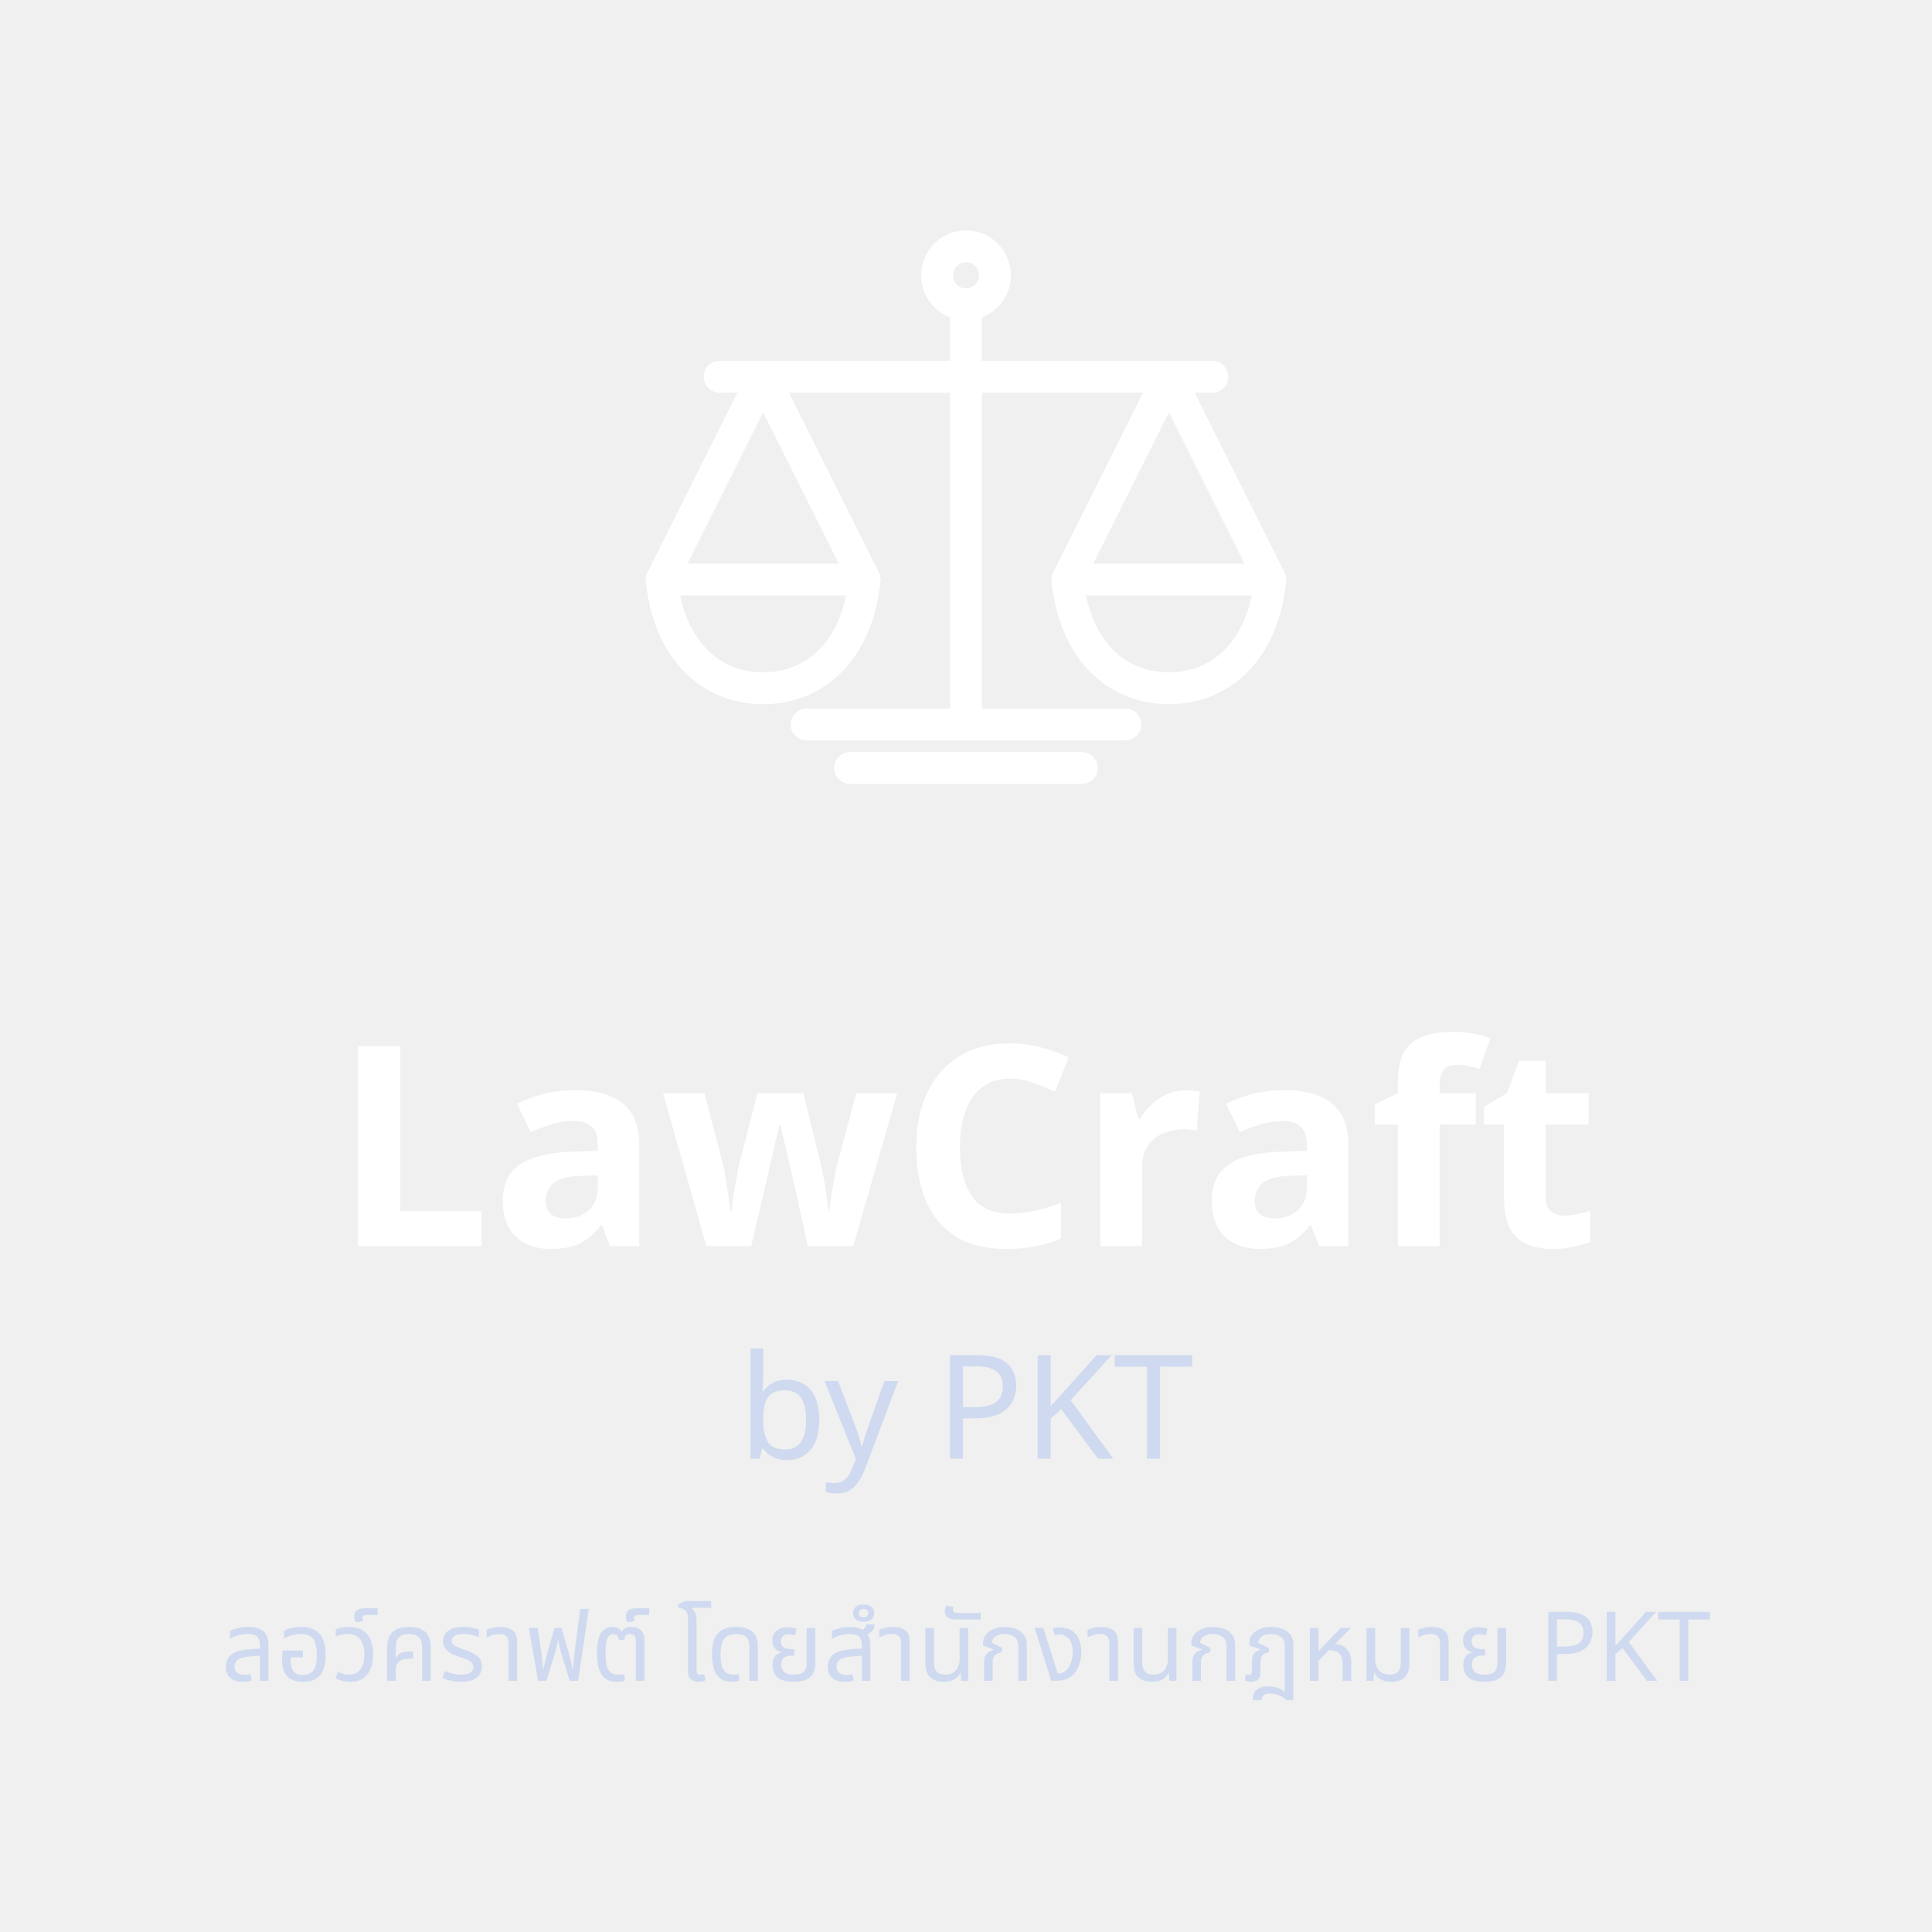
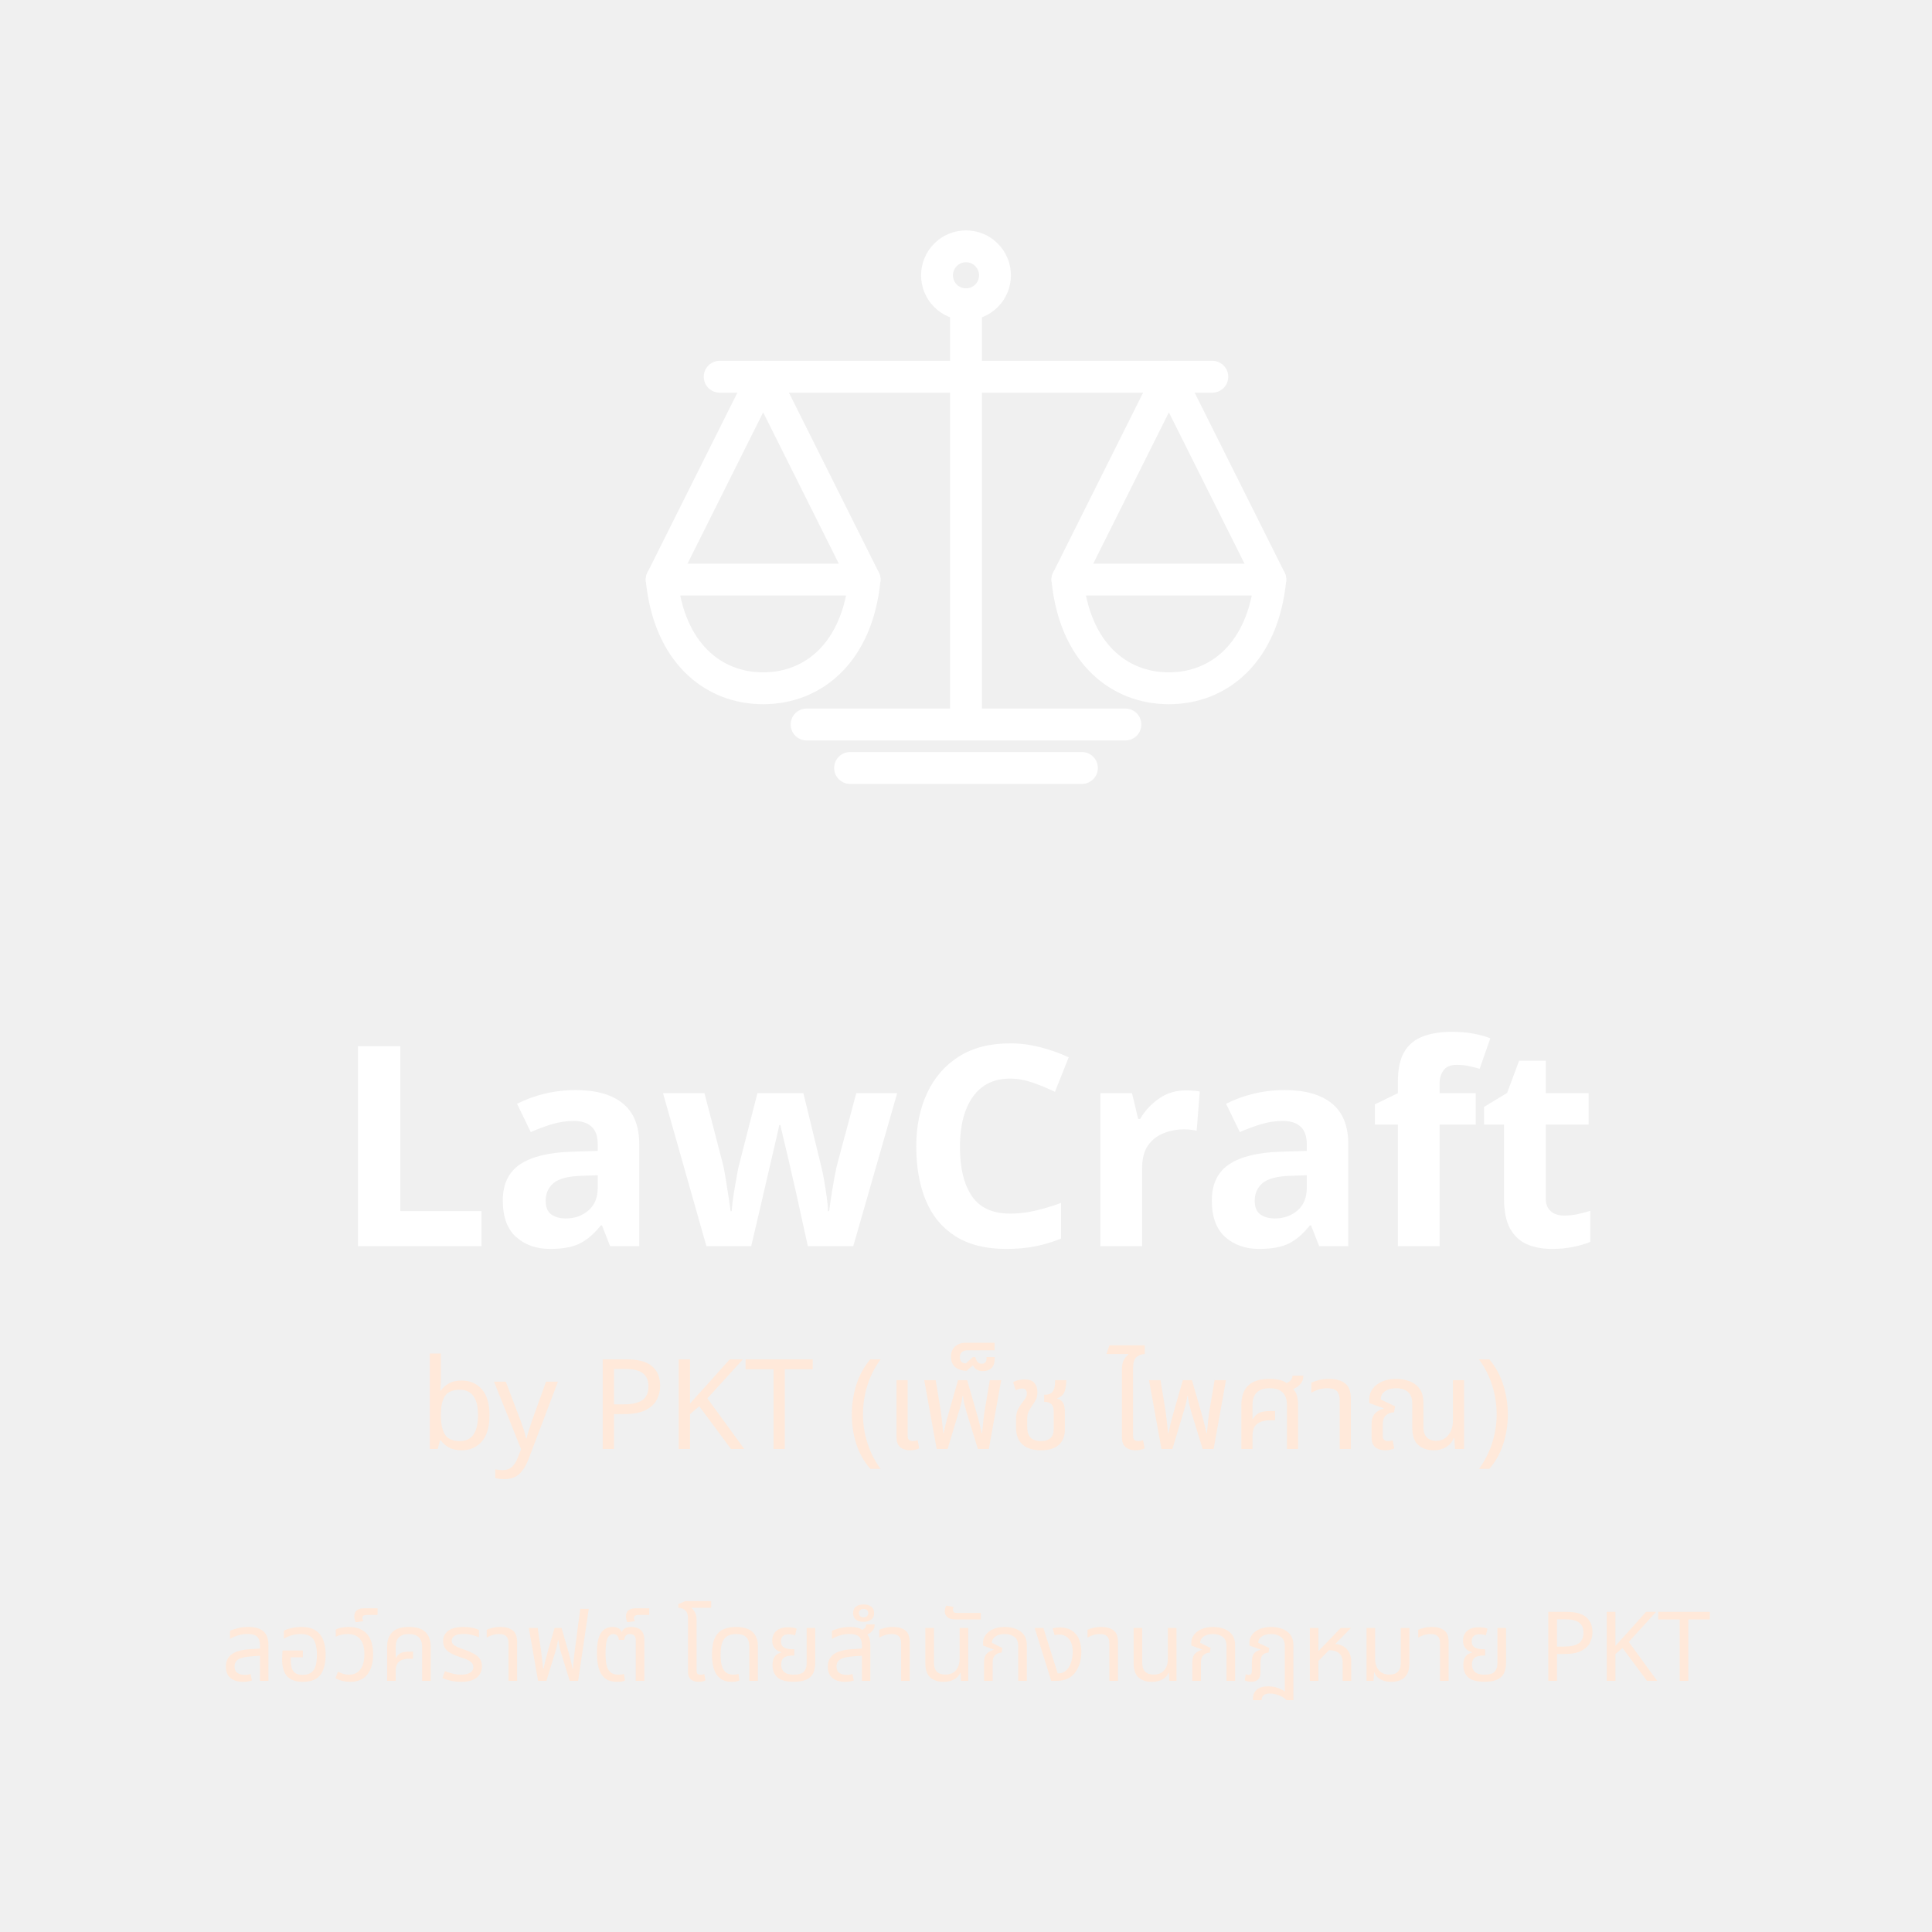
<svg xmlns="http://www.w3.org/2000/svg" viewBox="0 0 400 400" width="400" height="400" role="img" aria-label="LawCraft by PKT">
  <g transform="translate(128 36) scale(3)">
    <g fill="none" stroke="#ffffff" stroke-width="2.2" stroke-linecap="round" stroke-linejoin="round">
      <circle cx="24" cy="7" r="2" />
      <path d="M24 9v29M16 41h16M13 38h22M7 14h34" />
      <path d="M10 14 3 28M10 14l7 14M38 14l-7 14M38 14l7 14" />
      <path d="M3 28h14c-.5 5-3.5 7.5-7 7.5S3.5 33 3 28zM31 28h14c-.5 5-3.5 7.5-7 7.5S31.5 33 31 28z" />
    </g>
  </g>
  <text x="200" y="258" font-family="'Noto Sans Thai','Noto Sans',Inter,Arial,sans-serif" font-size="58" font-weight="700" fill="#ffffff" text-anchor="middle">LawCraft</text>
-   <text x="200" y="302" font-family="'Noto Sans Thai','Noto Sans',Inter,Arial,sans-serif" font-size="30" font-weight="500" fill="#cfdaf0" text-anchor="middle">by PKT</text>
-   <text x="200" y="348" font-family="'Noto Sans Thai','Noto Sans',Inter,Arial,sans-serif" font-size="20" font-weight="500" fill="#cfdaf0" text-anchor="middle">ลอว์คราฟต์ โดยสำนักงานกฎหมาย PKT</text>
+   <text x="200" y="300" font-family="'Noto Sans Thai','Noto Sans',Inter,Arial,sans-serif" font-size="26" font-weight="500" fill="#ffe9da" text-anchor="middle">by PKT (เพ็ช ไพศาณ)</text>
+   <text x="200" y="348" font-family="'Noto Sans Thai','Noto Sans',Inter,Arial,sans-serif" font-size="20" font-weight="500" fill="#ffe9da" text-anchor="middle">ลอว์คราฟต์ โดยสำนักงานกฎหมาย PKT</text>
</svg>
